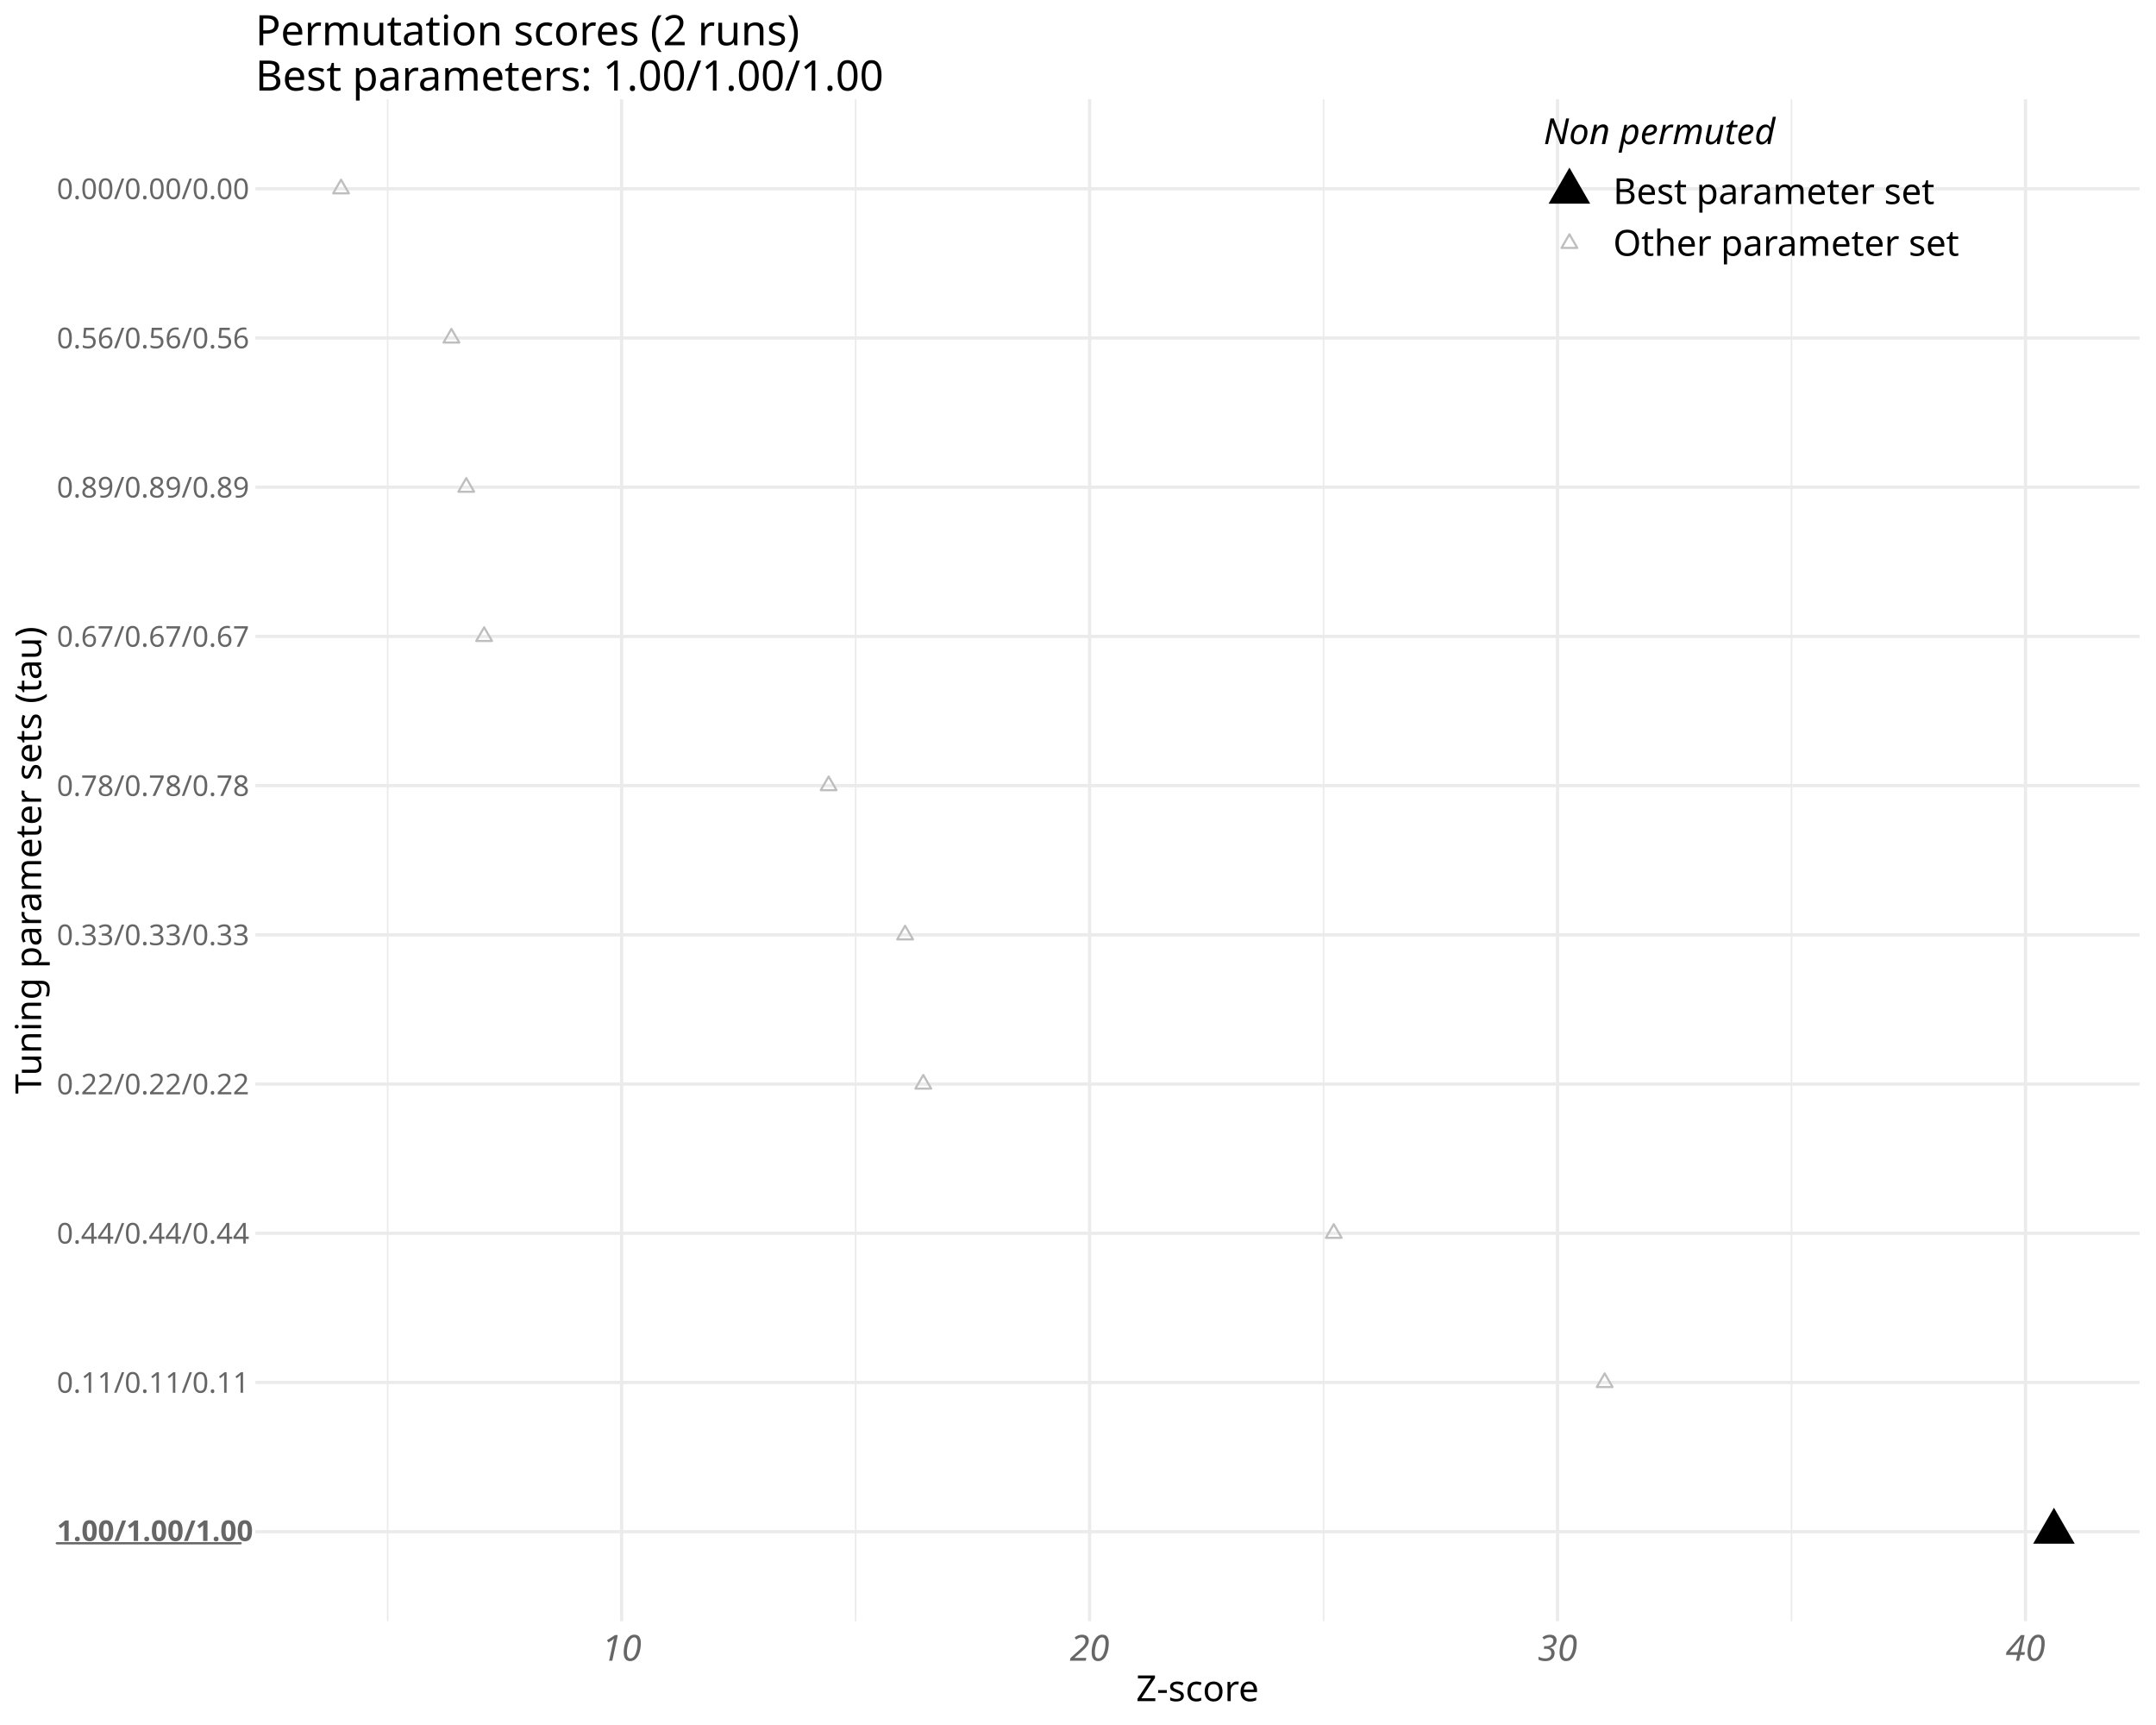
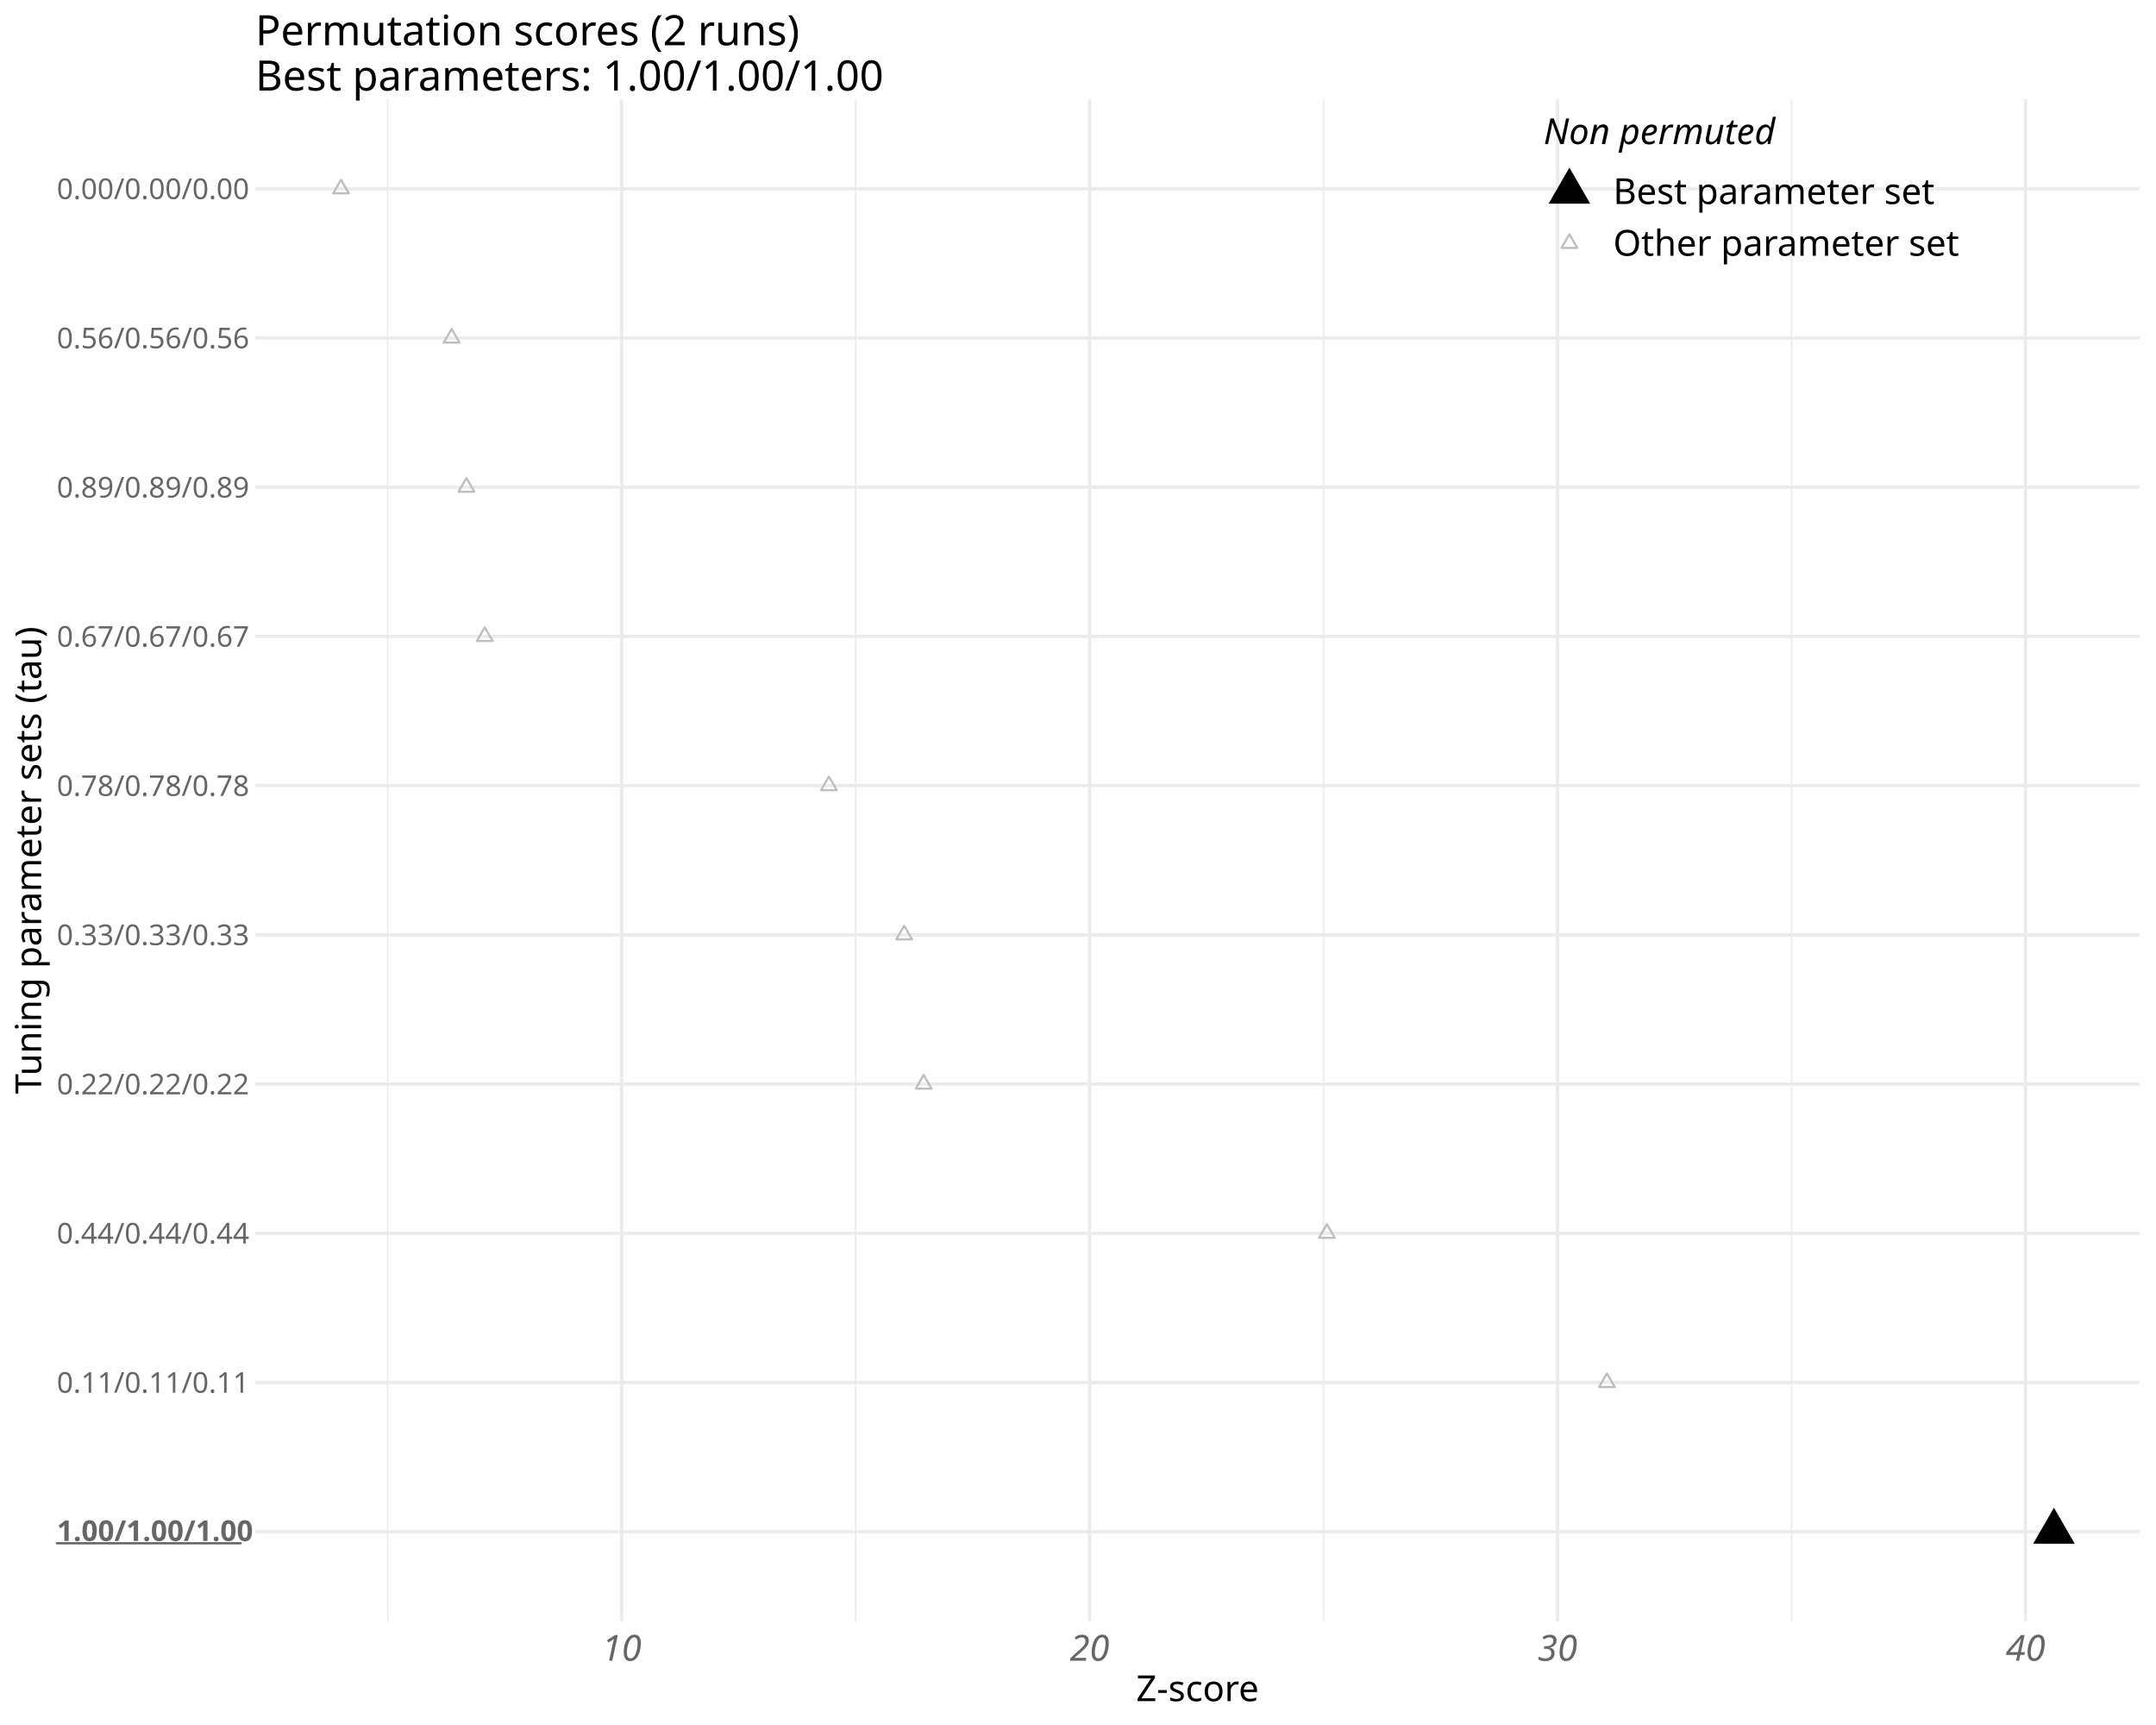
<svg xmlns="http://www.w3.org/2000/svg" class="svglite" data-engine-version="2.0" width="720.00pt" height="576.00pt" viewBox="0 0 720.00 576.00">
  <defs>
    <style type="text/css">
    .svglite line, .svglite polyline, .svglite polygon, .svglite path, .svglite rect, .svglite circle {
      fill: none;
      stroke: #000000;
      stroke-linecap: round;
      stroke-linejoin: round;
      stroke-miterlimit: 10.00;
    }
  </style>
  </defs>
  <rect width="100%" height="100%" style="stroke: none; fill: #FFFFFF;" />
  <defs>
    <clipPath id="cpMC4wMHw3MjAuMDB8MC4wMHw1NzYuMDA=">
      <rect x="0.00" y="0.00" width="720.00" height="576.00" />
    </clipPath>
  </defs>
  <g clip-path="url(#cpMC4wMHw3MjAuMDB8MC4wMHw1NzYuMDA=)">
</g>
  <defs>
    <clipPath id="cpODUuMjl8NzE0LjUyfDMzLjE0fDU0MS4zNQ==">
      <rect x="85.29" y="33.14" width="629.23" height="508.21" />
    </clipPath>
  </defs>
  <g clip-path="url(#cpODUuMjl8NzE0LjUyfDMzLjE0fDU0MS4zNQ==)">
    <polyline points="129.46,541.35 129.46,33.14 " style="stroke-width: 0.53; stroke: #EBEBEB; stroke-linecap: butt;" />
    <polyline points="285.74,541.35 285.74,33.14 " style="stroke-width: 0.53; stroke: #EBEBEB; stroke-linecap: butt;" />
    <polyline points="442.01,541.35 442.01,33.14 " style="stroke-width: 0.53; stroke: #EBEBEB; stroke-linecap: butt;" />
    <polyline points="598.28,541.35 598.28,33.14 " style="stroke-width: 0.53; stroke: #EBEBEB; stroke-linecap: butt;" />
    <polyline points="85.29,63.04 714.52,63.04 " style="stroke-width: 1.07; stroke: #EBEBEB; stroke-linecap: butt;" />
    <polyline points="85.29,112.86 714.52,112.86 " style="stroke-width: 1.07; stroke: #EBEBEB; stroke-linecap: butt;" />
    <polyline points="85.29,162.68 714.52,162.68 " style="stroke-width: 1.07; stroke: #EBEBEB; stroke-linecap: butt;" />
    <polyline points="85.29,212.51 714.52,212.51 " style="stroke-width: 1.07; stroke: #EBEBEB; stroke-linecap: butt;" />
    <polyline points="85.29,262.33 714.52,262.33 " style="stroke-width: 1.07; stroke: #EBEBEB; stroke-linecap: butt;" />
    <polyline points="85.29,312.16 714.52,312.16 " style="stroke-width: 1.07; stroke: #EBEBEB; stroke-linecap: butt;" />
    <polyline points="85.29,361.98 714.52,361.98 " style="stroke-width: 1.07; stroke: #EBEBEB; stroke-linecap: butt;" />
    <polyline points="85.29,411.81 714.52,411.81 " style="stroke-width: 1.07; stroke: #EBEBEB; stroke-linecap: butt;" />
    <polyline points="85.29,461.63 714.52,461.63 " style="stroke-width: 1.07; stroke: #EBEBEB; stroke-linecap: butt;" />
    <polyline points="85.29,511.46 714.52,511.46 " style="stroke-width: 1.07; stroke: #EBEBEB; stroke-linecap: butt;" />
    <polyline points="207.60,541.35 207.60,33.14 " style="stroke-width: 1.07; stroke: #EBEBEB; stroke-linecap: butt;" />
    <polyline points="363.87,541.35 363.87,33.14 " style="stroke-width: 1.07; stroke: #EBEBEB; stroke-linecap: butt;" />
    <polyline points="520.14,541.35 520.14,33.14 " style="stroke-width: 1.07; stroke: #EBEBEB; stroke-linecap: butt;" />
    <polyline points="676.42,541.35 676.42,33.14 " style="stroke-width: 1.07; stroke: #EBEBEB; stroke-linecap: butt;" />
    <polygon points="113.89,60.00 116.52,64.56 111.26,64.56 " style="stroke-width: 0.71; stroke: #BEBEBE; fill: none;" />
-     <polygon points="150.75,109.82 153.39,114.38 148.12,114.38 " style="stroke-width: 0.71; stroke: #BEBEBE; fill: none;" />
-     <polygon points="155.71,159.64 158.34,164.20 153.08,164.20 " style="stroke-width: 0.71; stroke: #BEBEBE; fill: none;" />
-     <polygon points="161.68,209.47 164.31,214.03 159.04,214.03 " style="stroke-width: 0.71; stroke: #BEBEBE; fill: none;" />
-     <polygon points="276.73,259.29 279.36,263.85 274.09,263.85 " style="stroke-width: 0.71; stroke: #BEBEBE; fill: none;" />
-     <polygon points="302.26,309.12 304.90,313.68 299.63,313.68 " style="stroke-width: 0.71; stroke: #BEBEBE; fill: none;" />
-     <polygon points="308.33,358.94 310.96,363.50 305.70,363.50 " style="stroke-width: 0.71; stroke: #BEBEBE; fill: none;" />
-     <polygon points="445.41,408.77 448.04,413.33 442.77,413.33 " style="stroke-width: 0.71; stroke: #BEBEBE; fill: none;" />
-     <polygon points="535.88,458.59 538.52,463.15 533.25,463.15 " style="stroke-width: 0.71; stroke: #BEBEBE; fill: none;" />
+     <polygon points="150.82,109.82 153.46,114.38 148.19,114.38 " style="stroke-width: 0.71; stroke: #BEBEBE; fill: none;" />
+     <polygon points="155.76,159.64 158.40,164.20 153.13,164.20 " style="stroke-width: 0.71; stroke: #BEBEBE; fill: none;" />
+     <polygon points="161.89,209.47 164.52,214.03 159.25,214.03 " style="stroke-width: 0.71; stroke: #BEBEBE; fill: none;" />
+     <polygon points="276.83,259.29 279.46,263.85 274.20,263.85 " style="stroke-width: 0.71; stroke: #BEBEBE; fill: none;" />
+     <polygon points="301.95,309.12 304.58,313.68 299.32,313.68 " style="stroke-width: 0.71; stroke: #BEBEBE; fill: none;" />
+     <polygon points="308.46,358.94 311.09,363.50 305.83,363.50 " style="stroke-width: 0.71; stroke: #BEBEBE; fill: none;" />
+     <polygon points="443.11,408.77 445.74,413.33 440.48,413.33 " style="stroke-width: 0.71; stroke: #BEBEBE; fill: none;" />
+     <polygon points="536.64,458.59 539.28,463.15 534.01,463.15 " style="stroke-width: 0.71; stroke: #BEBEBE; fill: none;" />
    <polygon points="685.92,503.44 692.86,515.46 678.98,515.46 " style="stroke-width: 0.71; stroke: none; fill: #000000;" />
  </g>
  <g clip-path="url(#cpMC4wMHw3MjAuMDB8MC4wMHw1NzYuMDA=)">
    <text x="18.97" y="66.47" style="font-size: 9.60px; fill: #666666; font-family: sans;" textLength="61.39px" lengthAdjust="spacingAndGlyphs">0.00/0.00/0.00</text>
    <text x="18.97" y="514.56" style="font-size: 9.60px; font-weight: bold; fill: #666666; font-family: sans;" textLength="61.39px" lengthAdjust="spacingAndGlyphs">1.00/1.00/1.00</text>
    <polyline points="18.97,515.31 80.36,515.31 " style="stroke-width: 0.75; stroke: #666666;" />
    <text x="18.97" y="265.77" style="font-size: 9.60px; fill: #666666; font-family: sans;" textLength="61.39px" lengthAdjust="spacingAndGlyphs">0.78/0.78/0.78</text>
    <text x="18.97" y="166.12" style="font-size: 9.60px; fill: #666666; font-family: sans;" textLength="61.39px" lengthAdjust="spacingAndGlyphs">0.89/0.89/0.89</text>
    <text x="18.97" y="116.29" style="font-size: 9.60px; fill: #666666; font-family: sans;" textLength="61.39px" lengthAdjust="spacingAndGlyphs">0.56/0.56/0.56</text>
    <text x="18.97" y="215.94" style="font-size: 9.60px; fill: #666666; font-family: sans;" textLength="61.39px" lengthAdjust="spacingAndGlyphs">0.67/0.67/0.67</text>
    <text x="18.97" y="365.42" style="font-size: 9.60px; fill: #666666; font-family: sans;" textLength="61.39px" lengthAdjust="spacingAndGlyphs">0.22/0.22/0.22</text>
    <text x="18.97" y="315.59" style="font-size: 9.60px; fill: #666666; font-family: sans;" textLength="61.39px" lengthAdjust="spacingAndGlyphs">0.33/0.33/0.33</text>
    <text x="18.97" y="415.24" style="font-size: 9.60px; fill: #666666; font-family: sans;" textLength="61.39px" lengthAdjust="spacingAndGlyphs">0.44/0.44/0.44</text>
    <text x="18.97" y="465.06" style="font-size: 9.60px; fill: #666666; font-family: sans;" textLength="61.39px" lengthAdjust="spacingAndGlyphs">0.11/0.11/0.11</text>
    <text x="207.60" y="554.54" text-anchor="middle" style="font-size: 12.00px; font-style: italic; fill: #666666; font-family: sans;" textLength="13.35px" lengthAdjust="spacingAndGlyphs">10</text>
    <text x="363.87" y="554.54" text-anchor="middle" style="font-size: 12.00px; font-style: italic; fill: #666666; font-family: sans;" textLength="13.35px" lengthAdjust="spacingAndGlyphs">20</text>
    <text x="520.14" y="554.54" text-anchor="middle" style="font-size: 12.00px; font-style: italic; fill: #666666; font-family: sans;" textLength="13.35px" lengthAdjust="spacingAndGlyphs">30</text>
    <text x="676.42" y="554.54" text-anchor="middle" style="font-size: 12.00px; font-style: italic; fill: #666666; font-family: sans;" textLength="13.35px" lengthAdjust="spacingAndGlyphs">40</text>
    <text x="399.91" y="568.03" text-anchor="middle" style="font-size: 12.00px; font-family: sans;" textLength="40.68px" lengthAdjust="spacingAndGlyphs">Z-score</text>
    <text transform="translate(13.74,287.25) rotate(-90)" text-anchor="middle" style="font-size: 12.00px; font-family: sans;" textLength="148.08px" lengthAdjust="spacingAndGlyphs">Tuning parameter sets (tau)</text>
    <text x="515.47" y="48.12" style="font-size: 12.00px; font-style: italic; font-family: sans;" textLength="76.05px" lengthAdjust="spacingAndGlyphs">Non permuted</text>
    <polygon points="524.11,55.97 531.05,68.00 517.16,68.00 " style="stroke-width: 0.71; stroke: none; fill: #000000;" />
    <polygon points="524.11,78.23 526.74,82.79 521.47,82.79 " style="stroke-width: 0.71; stroke: #BEBEBE; fill: none;" />
    <text x="538.72" y="68.12" style="font-size: 12.00px; font-family: sans;" textLength="101.40px" lengthAdjust="spacingAndGlyphs">Best parameter set</text>
    <text x="538.72" y="85.40" style="font-size: 12.00px; font-family: sans;" textLength="107.40px" lengthAdjust="spacingAndGlyphs">Other parameter set</text>
    <text x="85.29" y="15.11" style="font-size: 14.00px; font-family: sans;" textLength="176.65px" lengthAdjust="spacingAndGlyphs">Permutation scores (2 runs) </text>
    <text x="85.29" y="30.23" style="font-size: 14.00px; font-family: sans;" textLength="203.93px" lengthAdjust="spacingAndGlyphs"> Best parameters: 1.00/1.00/1.00</text>
  </g>
</svg>
